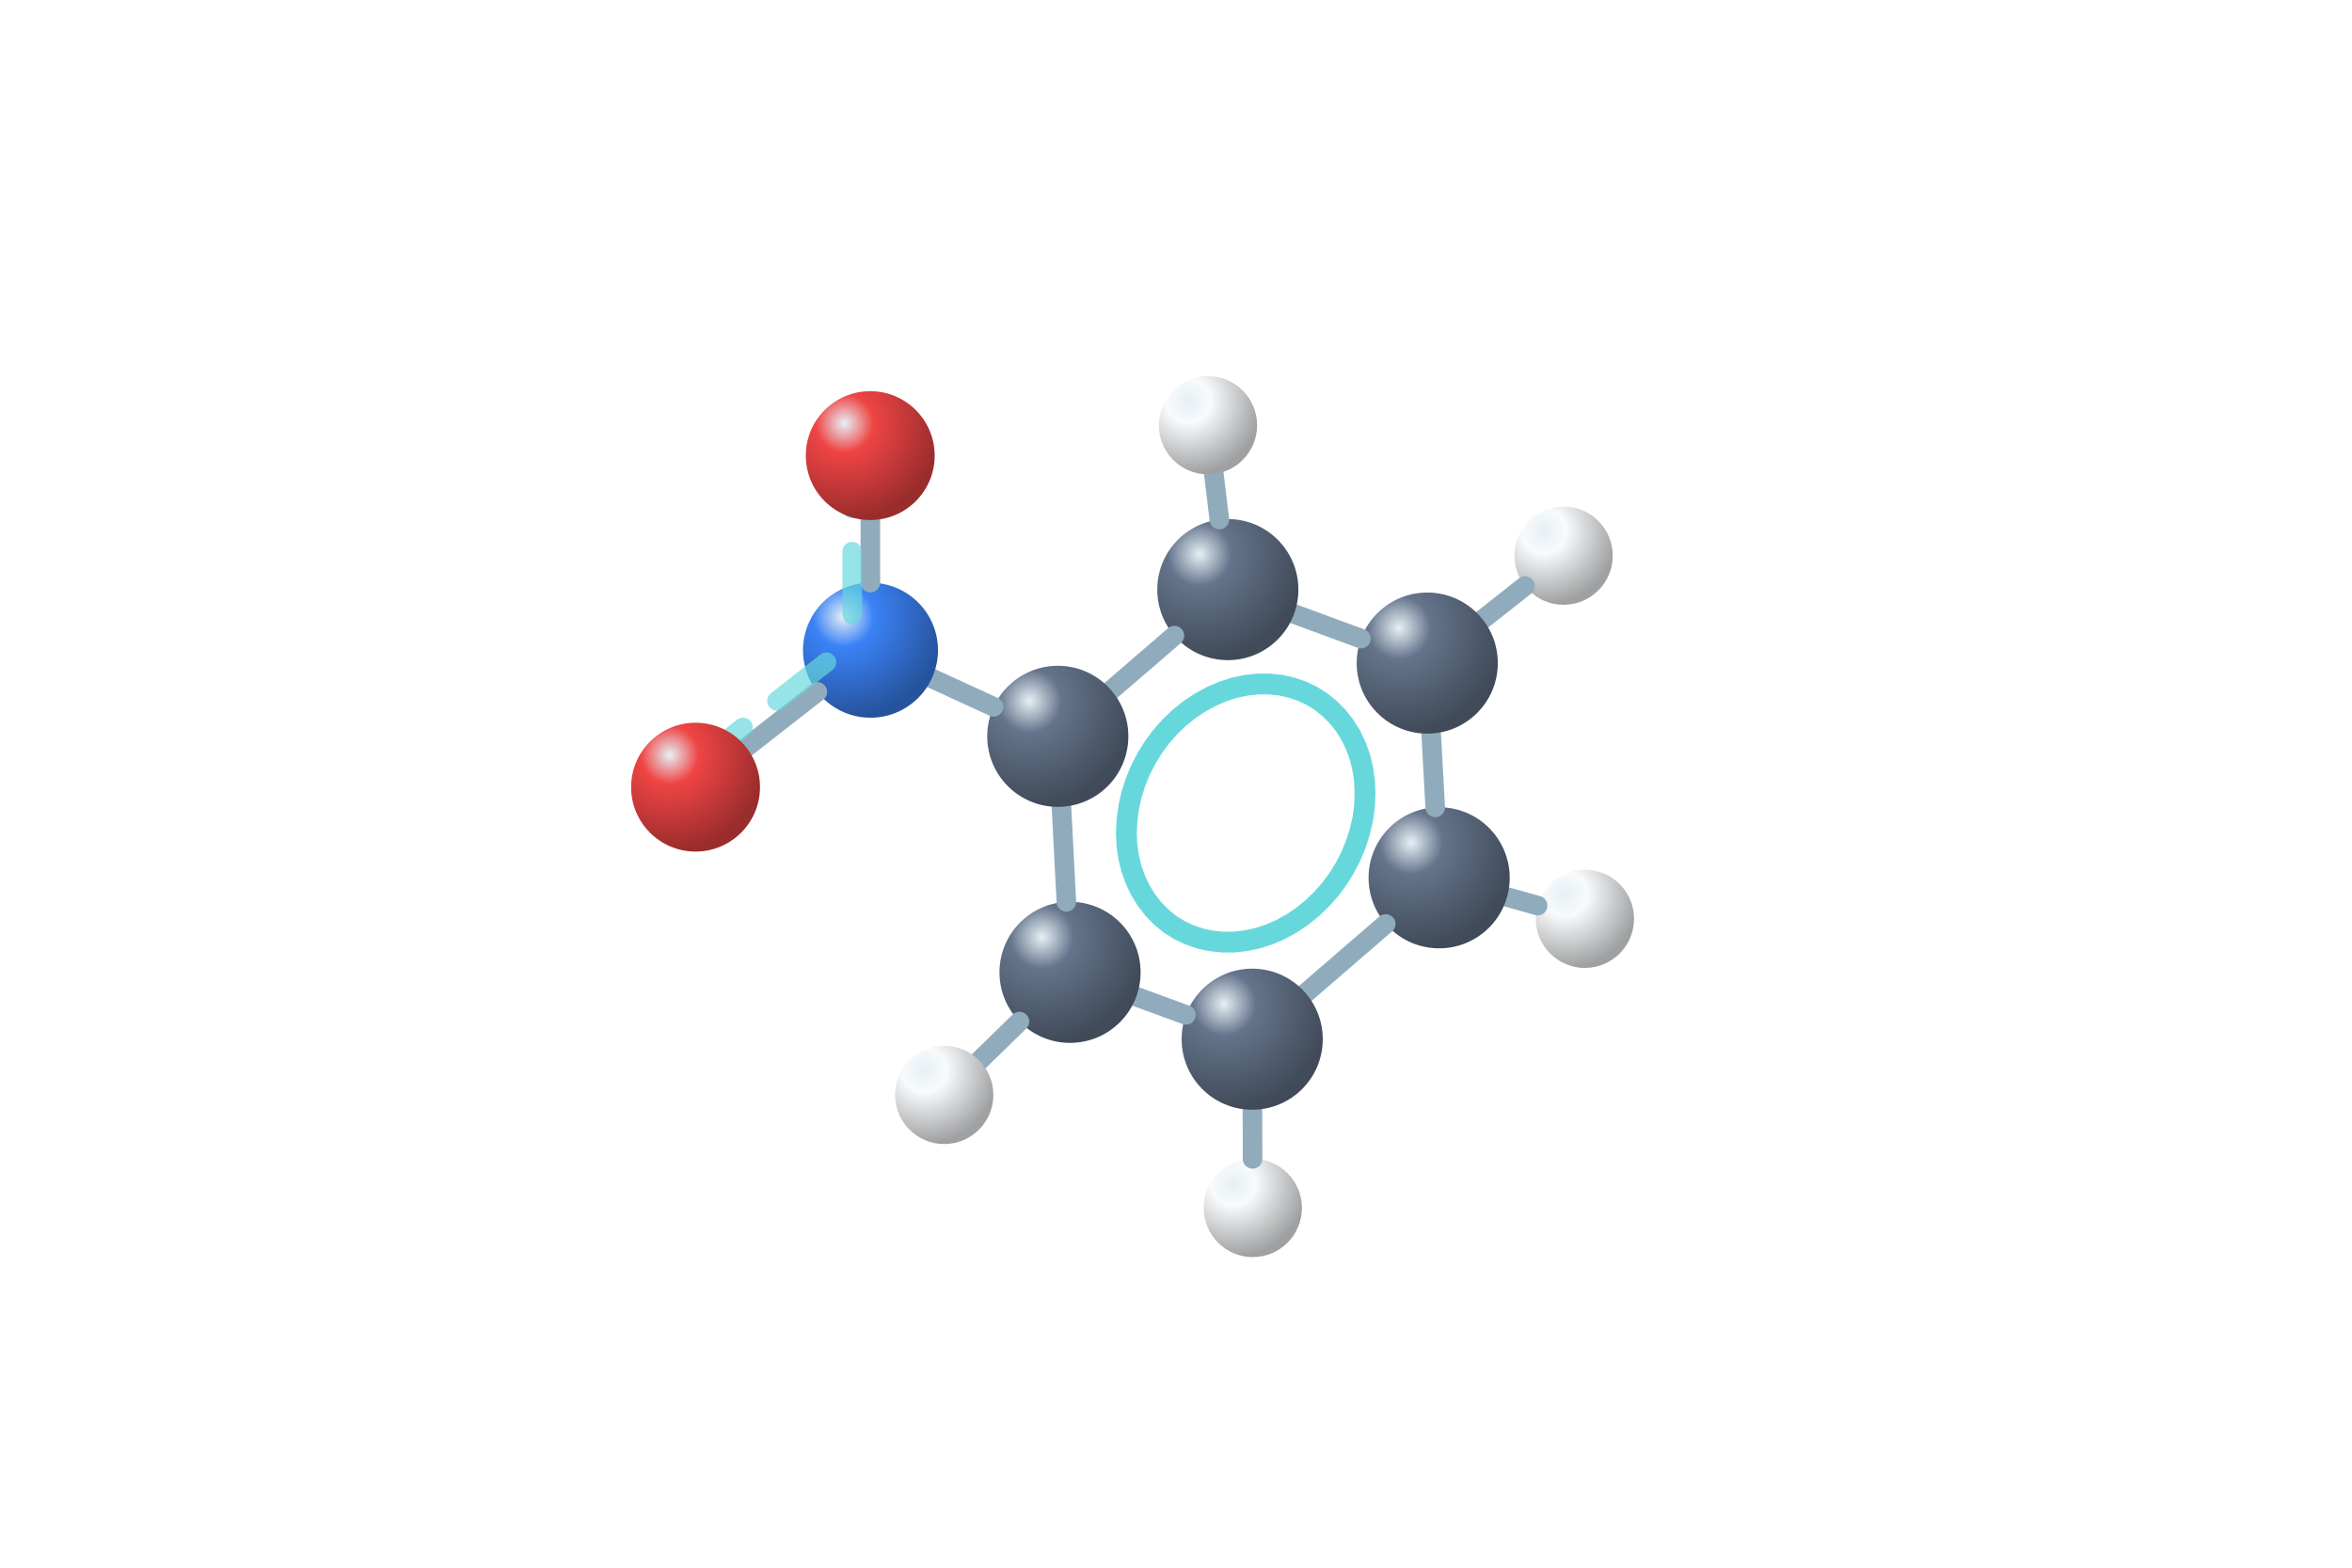
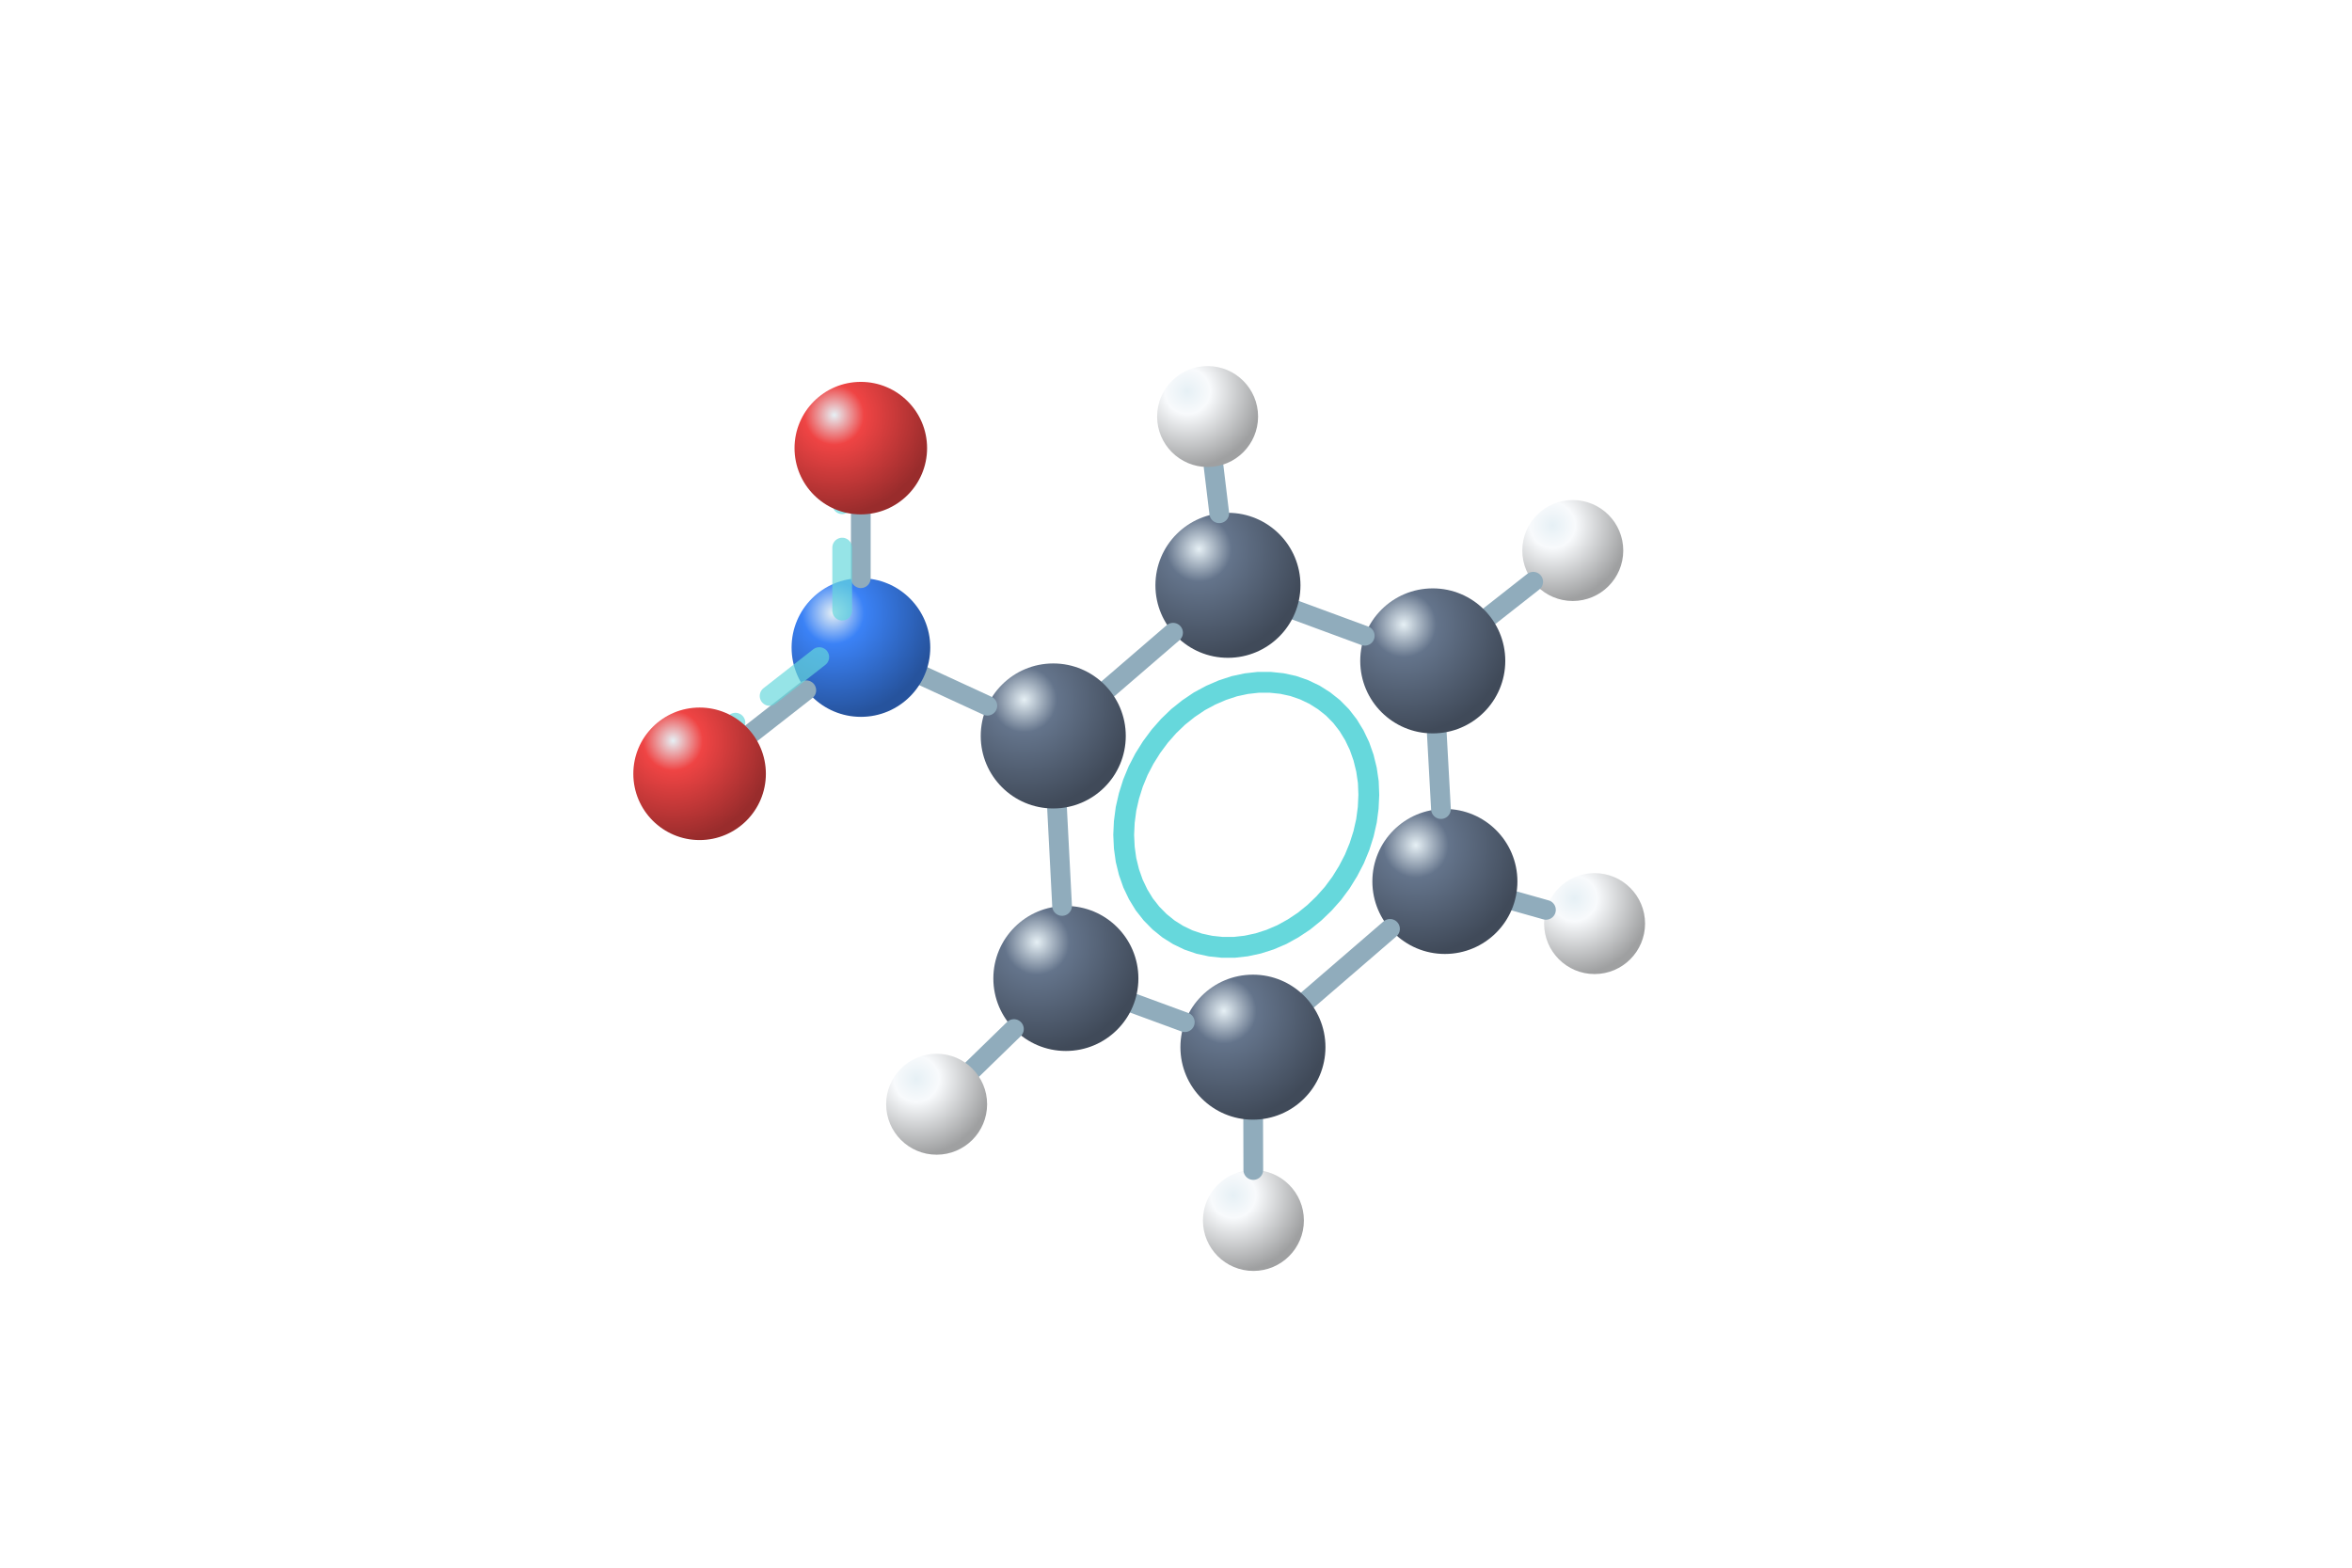
<svg xmlns="http://www.w3.org/2000/svg" viewBox="0 0 192 128">
  <defs>
    <radialGradient id="C" cx="30%" cy="25%" r="75%">
      <stop stop-color="#e6f0f5" />
      <stop offset=".3" stop-color="#64748b" />
      <stop offset="1" stop-color="#404a59" />
    </radialGradient>
    <radialGradient id="N" cx="30%" cy="25%" r="75%">
      <stop stop-color="#e6f0f5" />
      <stop offset=".3" stop-color="#3b82f6" />
      <stop offset="1" stop-color="#26539d" />
    </radialGradient>
    <radialGradient id="O" cx="30%" cy="25%" r="75%">
      <stop stop-color="#e6f0f5" />
      <stop offset=".3" stop-color="#ef4444" />
      <stop offset="1" stop-color="#992c2c" />
    </radialGradient>
    <radialGradient id="H" cx="30%" cy="25%" r="75%">
      <stop stop-color="#e6f0f5" />
      <stop offset=".3" stop-color="#f8fafc" />
      <stop offset="1" stop-color="#9fa0a1" />
    </radialGradient>
  </defs>
-   <circle cx="129.38" cy="75.02" r="4.01" fill="url(#H)" />
-   <path d="M123.03 73.24L125.52 73.94" stroke="#90acbc" stroke-width="1.6" stroke-linecap="round" />
-   <circle cx="102.27" cy="98.63" r="4.01" fill="url(#H)" />
-   <circle cx="117.48" cy="71.67" r="5.76" fill="url(#C)" />
-   <path d="M102.24 90.62L102.25 94.62" stroke="#90acbc" stroke-width="1.6" stroke-linecap="round" />
-   <path d="M113.12 75.44L106.59 81.08" stroke="#90acbc" stroke-width="1.6" stroke-linecap="round" />
-   <path d="M116.83 59.89L117.16 65.92" stroke="#90acbc" stroke-width="1.6" stroke-linecap="round" />
-   <circle cx="127.64" cy="45.37" r="4.01" fill="url(#H)" />
-   <circle cx="102.22" cy="84.85" r="5.76" fill="url(#C)" />
-   <path d="M121.04 50.57L124.49 47.85" stroke="#90acbc" stroke-width="1.6" stroke-linecap="round" />
-   <circle cx="116.51" cy="54.14" r="5.76" fill="url(#C)" />
-   <path d="M96.81 82.86L92.76 81.38" stroke="#90acbc" stroke-width="1.6" stroke-linecap="round" />
-   <path data-aromatic-ring="true" d="M93.1 62.87L92.69 63.87L92.37 64.88L92.14 65.91L92 66.95L91.95 67.98L91.99 68.99L92.13 69.98L92.37 70.94L92.69 71.85L93.1 72.7L93.59 73.5L94.16 74.23L94.8 74.88L95.51 75.46L96.28 75.94L97.1 76.33L97.96 76.63L98.86 76.82L99.79 76.92L100.73 76.92L101.69 76.81L102.64 76.61L103.59 76.3L104.52 75.9L105.42 75.41L106.28 74.83L107.1 74.17L107.87 73.43L108.58 72.63L109.22 71.77L109.79 70.85L110.28 69.9L110.69 68.9L111.01 67.89L111.25 66.86L111.39 65.82L111.43 64.79L111.39 63.78L111.25 62.79L111.02 61.83L110.69 60.92L110.29 60.07L109.79 59.27L109.22 58.54L108.58 57.89L107.87 57.31L107.11 56.83L106.29 56.44L105.42 56.14L104.52 55.94L103.59 55.85L102.65 55.85L101.69 55.96L100.74 56.16L99.79 56.47L98.87 56.87L97.97 57.36L97.1 57.94L96.28 58.6L95.51 59.33L94.8 60.14L94.16 61L93.59 61.92Z" fill="none" stroke="#66d8dc" stroke-width="1.7" />
-   <path d="M105.64 50.13L111.1 52.14" stroke="#90acbc" stroke-width="1.6" stroke-linecap="round" />
-   <circle cx="87.35" cy="79.39" r="5.76" fill="url(#C)" />
-   <path d="M83.22 83.41L79.95 86.6" stroke="#90acbc" stroke-width="1.6" stroke-linecap="round" />
-   <circle cx="77.08" cy="89.4" r="4.01" fill="url(#H)" />
-   <path d="M87.05 73.63L86.65 65.87" stroke="#90acbc" stroke-width="1.6" stroke-linecap="round" />
-   <circle cx="100.23" cy="48.14" r="5.76" fill="url(#C)" />
-   <path d="M90.71 56.35L95.87 51.9" stroke="#90acbc" stroke-width="1.6" stroke-linecap="round" />
-   <path d="M99.54 42.42L99.09 38.7" stroke="#90acbc" stroke-width="1.6" stroke-linecap="round" />
-   <circle cx="86.35" cy="60.12" r="5.76" fill="url(#C)" />
-   <circle cx="98.61" cy="34.72" r="4.01" fill="url(#H)" />
-   <path d="M81.11 57.71L76.07 55.39" stroke="#90acbc" stroke-width="1.6" stroke-linecap="round" />
-   <circle cx="71.06" cy="53.09" r="5.51" fill="url(#N)" />
-   <path d="M66.72 56.49L60.92 61.02" stroke="#90acbc" stroke-width="1.6" stroke-linecap="round" />
-   <path d="M71.05 47.57L71.05 42.47" stroke="#90acbc" stroke-width="1.6" stroke-linecap="round" />
-   <path data-resonance-distributed-bond="true" data-resonance-style="distributed-dashed" data-resonance-branch="1" d="M67.46 54.07L58.89 60.78" fill="none" stroke="#66d8dc" stroke-opacity="0.68" stroke-width="1.6" stroke-dasharray="5.12 3.52" stroke-linecap="round" />
-   <path data-resonance-distributed-bond="true" data-resonance-style="distributed-dashed" data-resonance-branch="0" d="M69.57 50.16L69.56 40.62" fill="none" stroke="#66d8dc" stroke-opacity="0.68" stroke-width="1.6" stroke-dasharray="5.12 3.52" stroke-linecap="round" />
-   <circle cx="56.78" cy="64.27" r="5.26" fill="url(#O)" />
-   <circle cx="71.04" cy="37.2" r="5.26" fill="url(#O)" />
+   <circle cx="130.17" cy="75.41" r="4.12" fill="url(#H)" />
+   <path d="M123.65 73.57L126.2 74.29" stroke="#90acbc" stroke-width="1.61" stroke-linecap="round" />
+   <circle cx="102.32" cy="99.65" r="4.12" fill="url(#H)" />
+   <circle cx="117.95" cy="71.97" r="5.92" fill="url(#C)" />
+   <path d="M102.3 91.42L102.31 95.53" stroke="#90acbc" stroke-width="1.61" stroke-linecap="round" />
+   <path d="M113.47 75.84L106.76 81.63" stroke="#90acbc" stroke-width="1.61" stroke-linecap="round" />
+   <path d="M117.29 59.87L117.63 66.06" stroke="#90acbc" stroke-width="1.61" stroke-linecap="round" />
+   <circle cx="128.39" cy="44.95" r="4.12" fill="url(#H)" />
+   <circle cx="102.28" cy="85.5" r="5.92" fill="url(#C)" />
+   <path d="M121.61 50.29L125.16 47.5" stroke="#90acbc" stroke-width="1.61" stroke-linecap="round" />
+   <circle cx="116.96" cy="53.96" r="5.92" fill="url(#C)" />
+   <path d="M96.72 83.46L92.56 81.93" stroke="#90acbc" stroke-width="1.61" stroke-linecap="round" />
+   <path data-aromatic-ring="true" d="M92.91 62.92L92.49 63.94L92.16 64.99L91.92 66.04L91.78 67.11L91.73 68.16L91.78 69.21L91.92 70.22L92.16 71.2L92.49 72.14L92.91 73.02L93.41 73.84L94 74.59L94.66 75.26L95.39 75.85L96.17 76.34L97.02 76.75L97.9 77.05L98.83 77.25L99.78 77.35L100.75 77.35L101.73 77.24L102.71 77.03L103.68 76.72L104.64 76.31L105.56 75.8L106.45 75.21L107.29 74.53L108.08 73.77L108.81 72.95L109.47 72.06L110.05 71.12L110.56 70.14L110.98 69.12L111.31 68.08L111.55 67.02L111.69 65.96L111.74 64.9L111.7 63.86L111.55 62.84L111.31 61.86L110.98 60.92L110.56 60.04L110.06 59.22L109.48 58.47L108.82 57.8L108.09 57.22L107.3 56.72L106.46 56.32L105.57 56.01L104.65 55.81L103.69 55.71L102.72 55.71L101.74 55.82L100.76 56.03L99.79 56.35L98.84 56.76L97.91 57.26L97.02 57.86L96.18 58.53L95.39 59.29L94.67 60.11L94.01 61L93.42 61.94Z" fill="none" stroke="#66d8dc" stroke-width="1.7" />
+   <path d="M105.8 49.84L111.41 51.91" stroke="#90acbc" stroke-width="1.61" stroke-linecap="round" />
+   <circle cx="87.01" cy="79.89" r="5.92" fill="url(#C)" />
+   <path d="M82.77 84.02L79.41 87.29" stroke="#90acbc" stroke-width="1.61" stroke-linecap="round" />
+   <circle cx="76.46" cy="90.16" r="4.12" fill="url(#H)" />
+   <path d="M86.7 73.97L86.29 66" stroke="#90acbc" stroke-width="1.61" stroke-linecap="round" />
+   <circle cx="100.24" cy="47.79" r="5.92" fill="url(#C)" />
+   <path d="M90.47 56.22L95.76 51.66" stroke="#90acbc" stroke-width="1.61" stroke-linecap="round" />
+   <path d="M99.53 41.91L99.07 38.1" stroke="#90acbc" stroke-width="1.61" stroke-linecap="round" />
+   <circle cx="85.98" cy="60.09" r="5.92" fill="url(#C)" />
+   <circle cx="98.58" cy="34.01" r="4.12" fill="url(#H)" />
+   <path d="M80.6 57.62L75.42 55.23" stroke="#90acbc" stroke-width="1.61" stroke-linecap="round" />
+   <circle cx="70.28" cy="52.87" r="5.66" fill="url(#N)" />
+   <path d="M65.82 56.36L61.37 59.84" stroke="#90acbc" stroke-width="1.61" stroke-linecap="round" />
+   <path d="M70.27 47.21L70.27 42" stroke="#90acbc" stroke-width="1.61" stroke-linecap="round" />
+   <path data-resonance-distributed-bond="true" data-resonance-style="distributed-dashed" data-resonance-branch="1" d="M66.88 53.65L58.98 59.83" fill="none" stroke="#66d8dc" stroke-opacity="0.68" stroke-width="1.61" stroke-dasharray="5.15 3.54" stroke-linecap="round" />
+   <path data-resonance-distributed-bond="true" data-resonance-style="distributed-dashed" data-resonance-branch="0" d="M68.75 49.86L68.75 40.1" fill="none" stroke="#66d8dc" stroke-opacity="0.68" stroke-width="1.61" stroke-dasharray="5.15 3.54" stroke-linecap="round" />
+   <circle cx="57.11" cy="63.18" r="5.41" fill="url(#O)" />
+   <circle cx="70.27" cy="36.59" r="5.41" fill="url(#O)" />
</svg>
